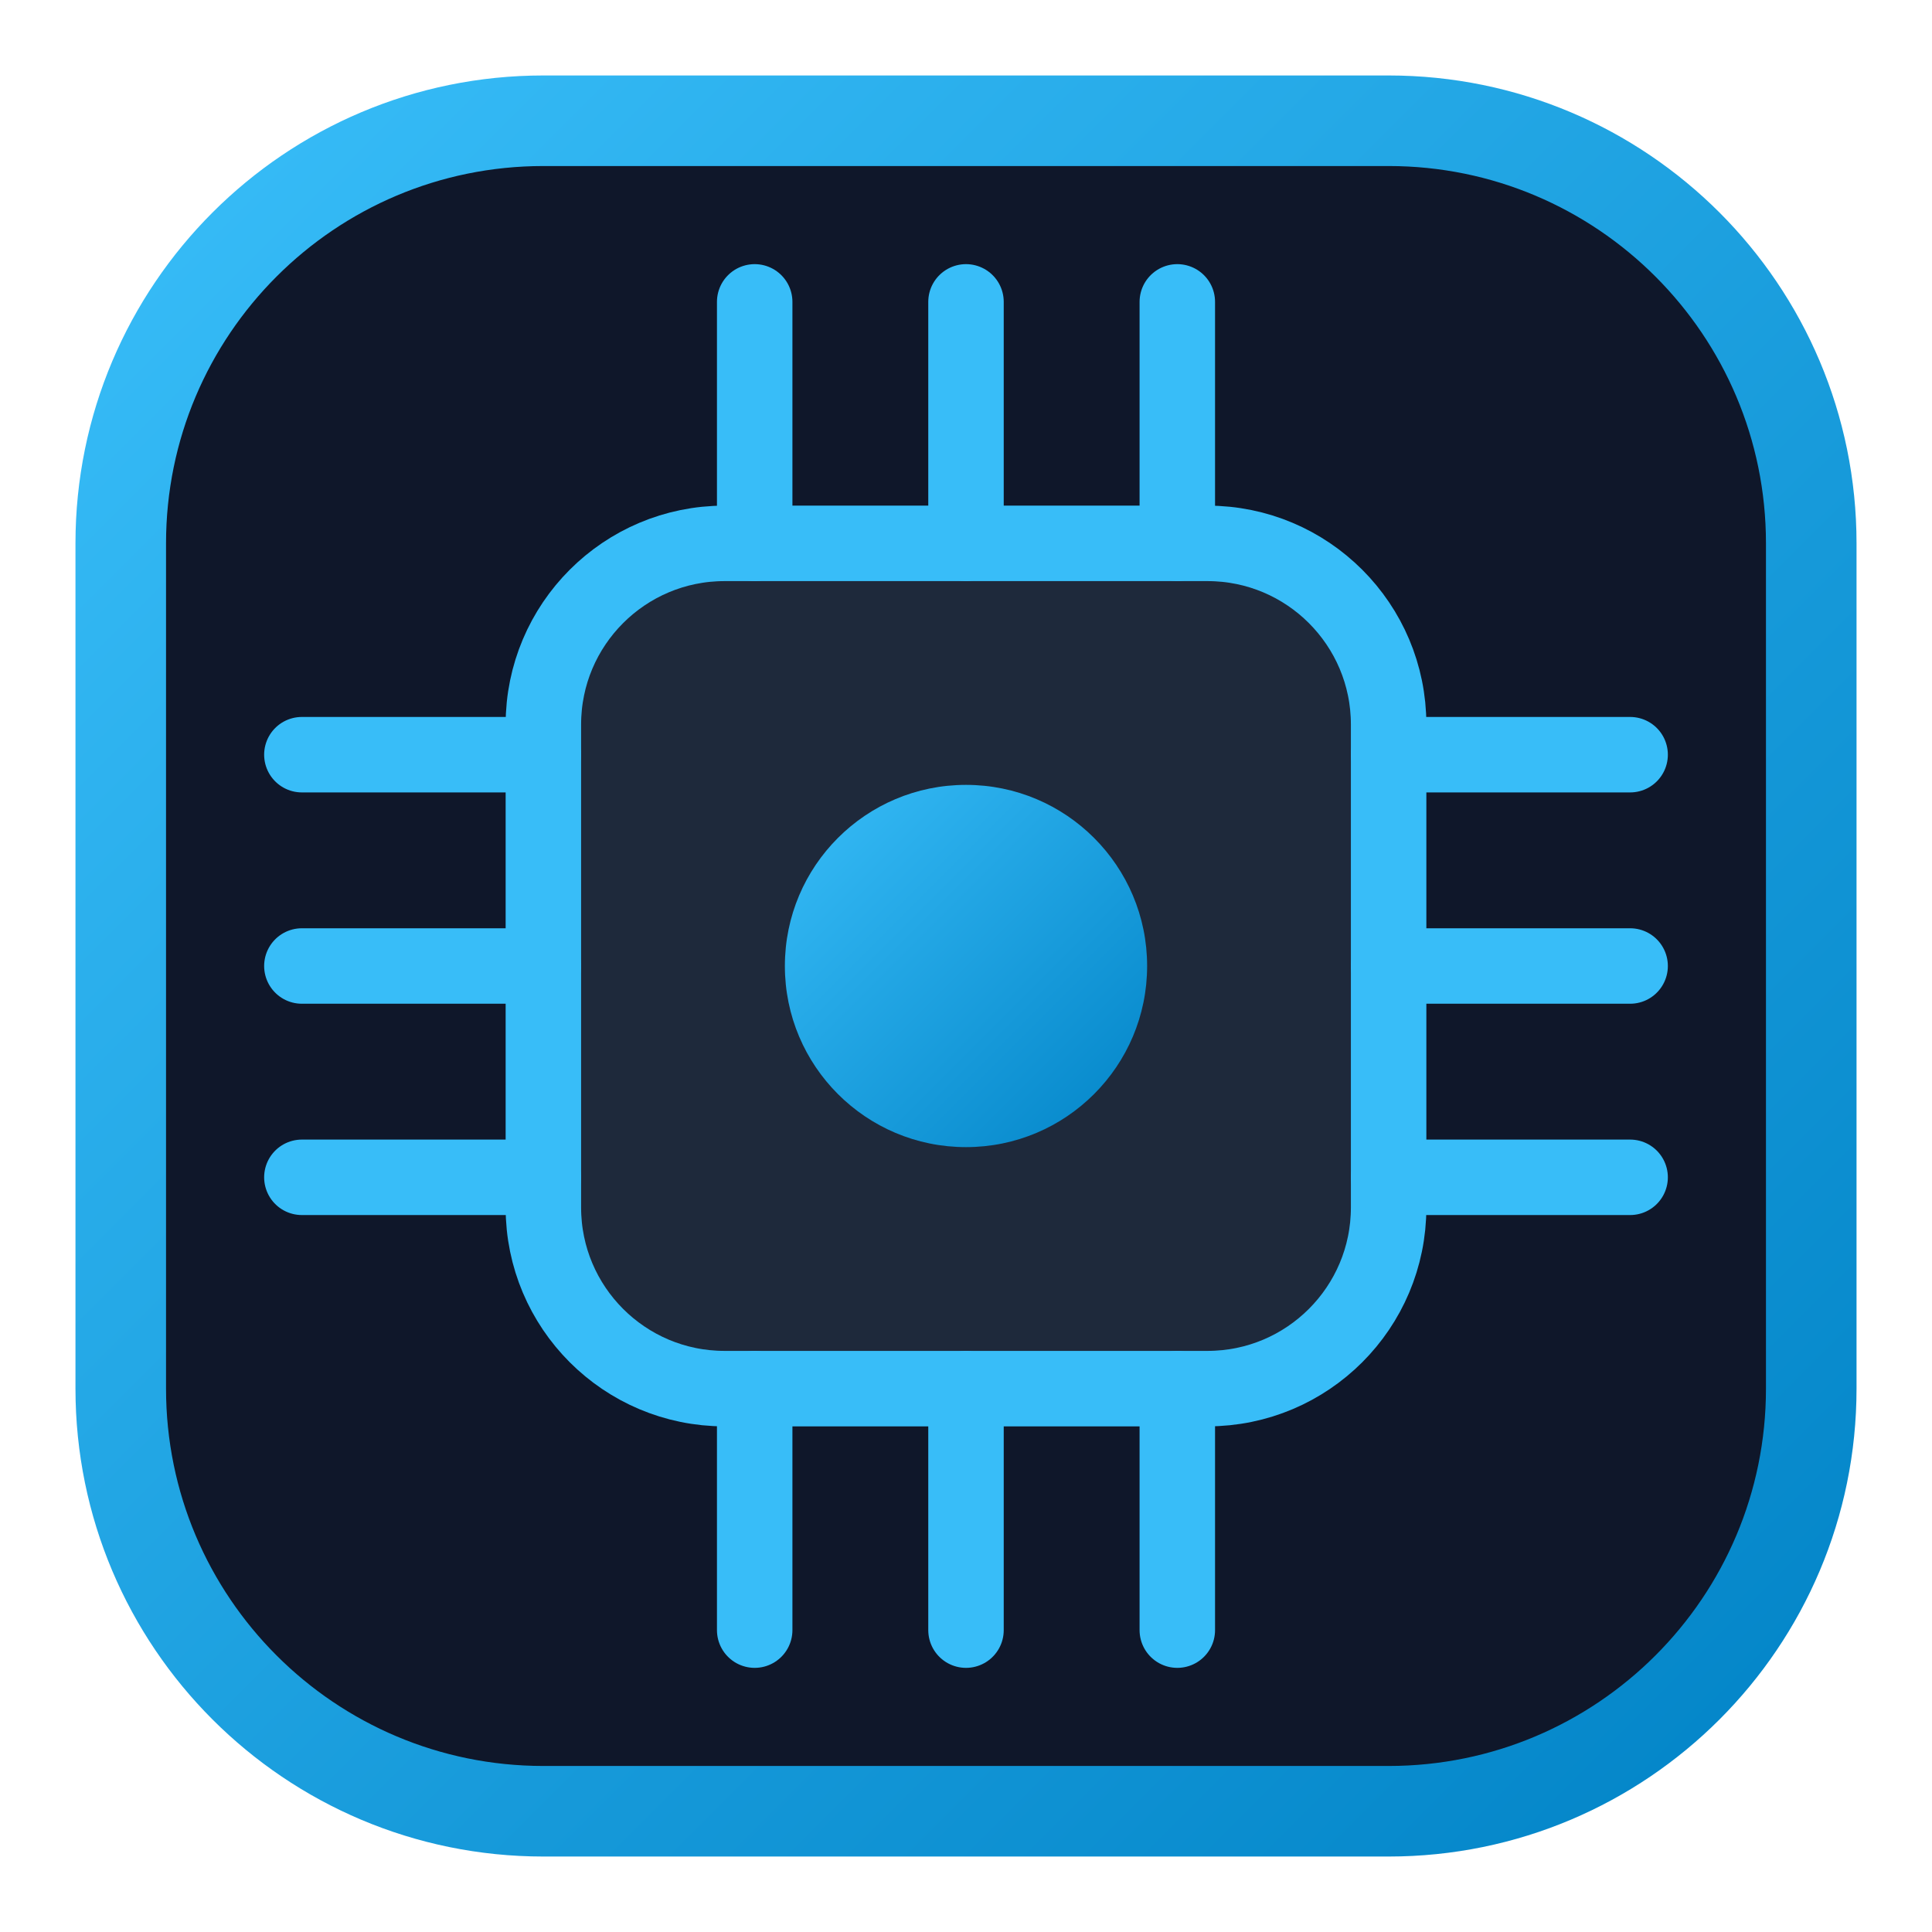
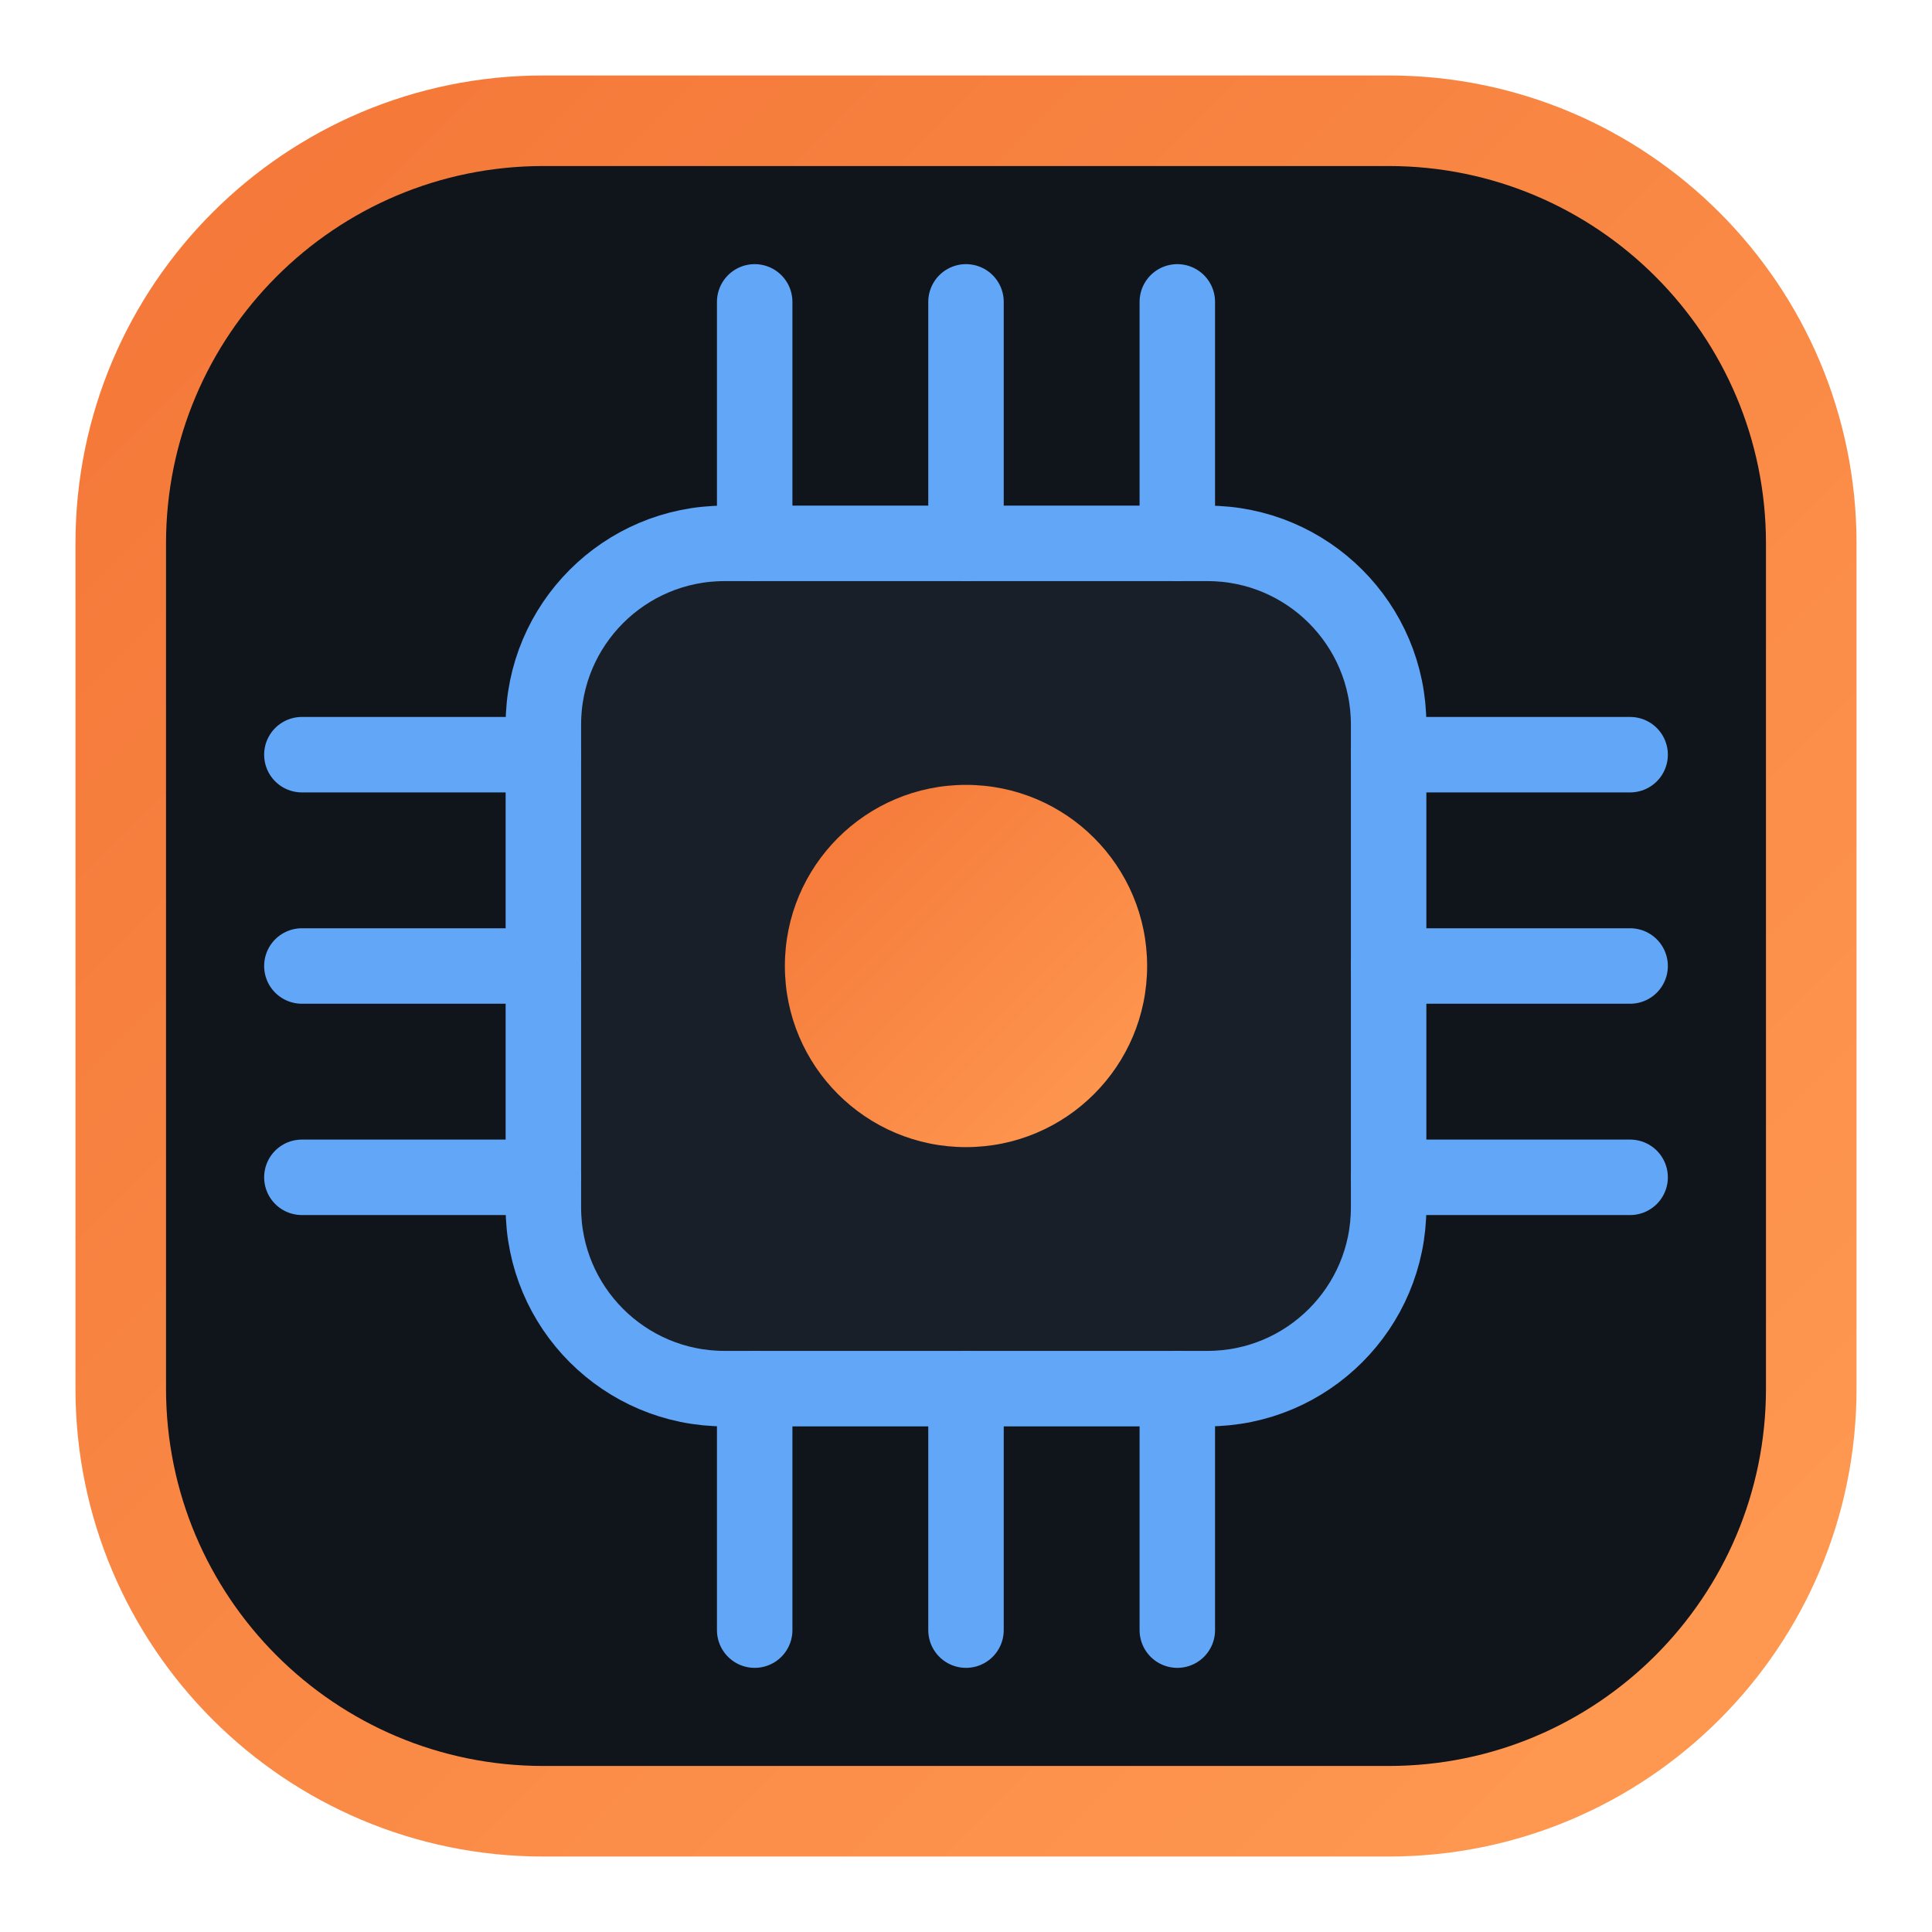
<svg xmlns="http://www.w3.org/2000/svg" viewBox="0 0 64 64" width="64" height="64" role="img" aria-label="CoreCraftr Logo Mark">
  <defs>
-     <linearGradient id="ccGrad" x1="0" y1="0" x2="1" y2="1">
-       <stop offset="0%" stop-color="#38bdf8" />
-       <stop offset="100%" stop-color="#0284c7" />
+     <linearGradient id="ccOrange" x1="0" y1="0" x2="1" y2="1">
+       <stop offset="0%" stop-color="#F47738" />
+       <stop offset="100%" stop-color="#FF9A52" />
+     </linearGradient>
+     <linearGradient id="ccBlue" x1="0" y1="0" x2="1" y2="1">
+       <stop offset="0%" stop-color="#62A6F8" />
+       <stop offset="100%" stop-color="#287DD6" />
    </linearGradient>
  </defs>
-   <rect x="4" y="4" width="56" height="56" rx="14" fill="#0f172a" stroke="url(#ccGrad)" stroke-width="3" />
-   <rect x="18" y="18" width="28" height="28" rx="6" fill="#1e293b" stroke="#38bdf8" stroke-width="2.5" />
-   <path d="M25 10v8M32 10v8M39 10v8M25 46v8M32 46v8M39 46v8M10 25h8M10 32h8M10 39h8M46 25h8M46 32h8M46 39h8" stroke="#38bdf8" stroke-width="2.5" stroke-linecap="round" />
-   <circle cx="32" cy="32" r="6" fill="url(#ccGrad)" />
+   <rect x="4" y="4" width="56" height="56" rx="14" fill="#10141B" stroke="url(#ccOrange)" stroke-width="3" />
+   <rect x="18" y="18" width="28" height="28" rx="6" fill="#191F29" stroke="#62A6F8" stroke-width="2.5" />
+   <path d="M25 10v8M32 10v8M39 10v8M25 46v8M32 46v8M39 46v8M10 25h8M10 32h8M10 39h8M46 25h8M46 32h8M46 39h8" stroke="#62A6F8" stroke-width="2.5" stroke-linecap="round" />
+   <circle cx="32" cy="32" r="6" fill="url(#ccOrange)" />
</svg>
